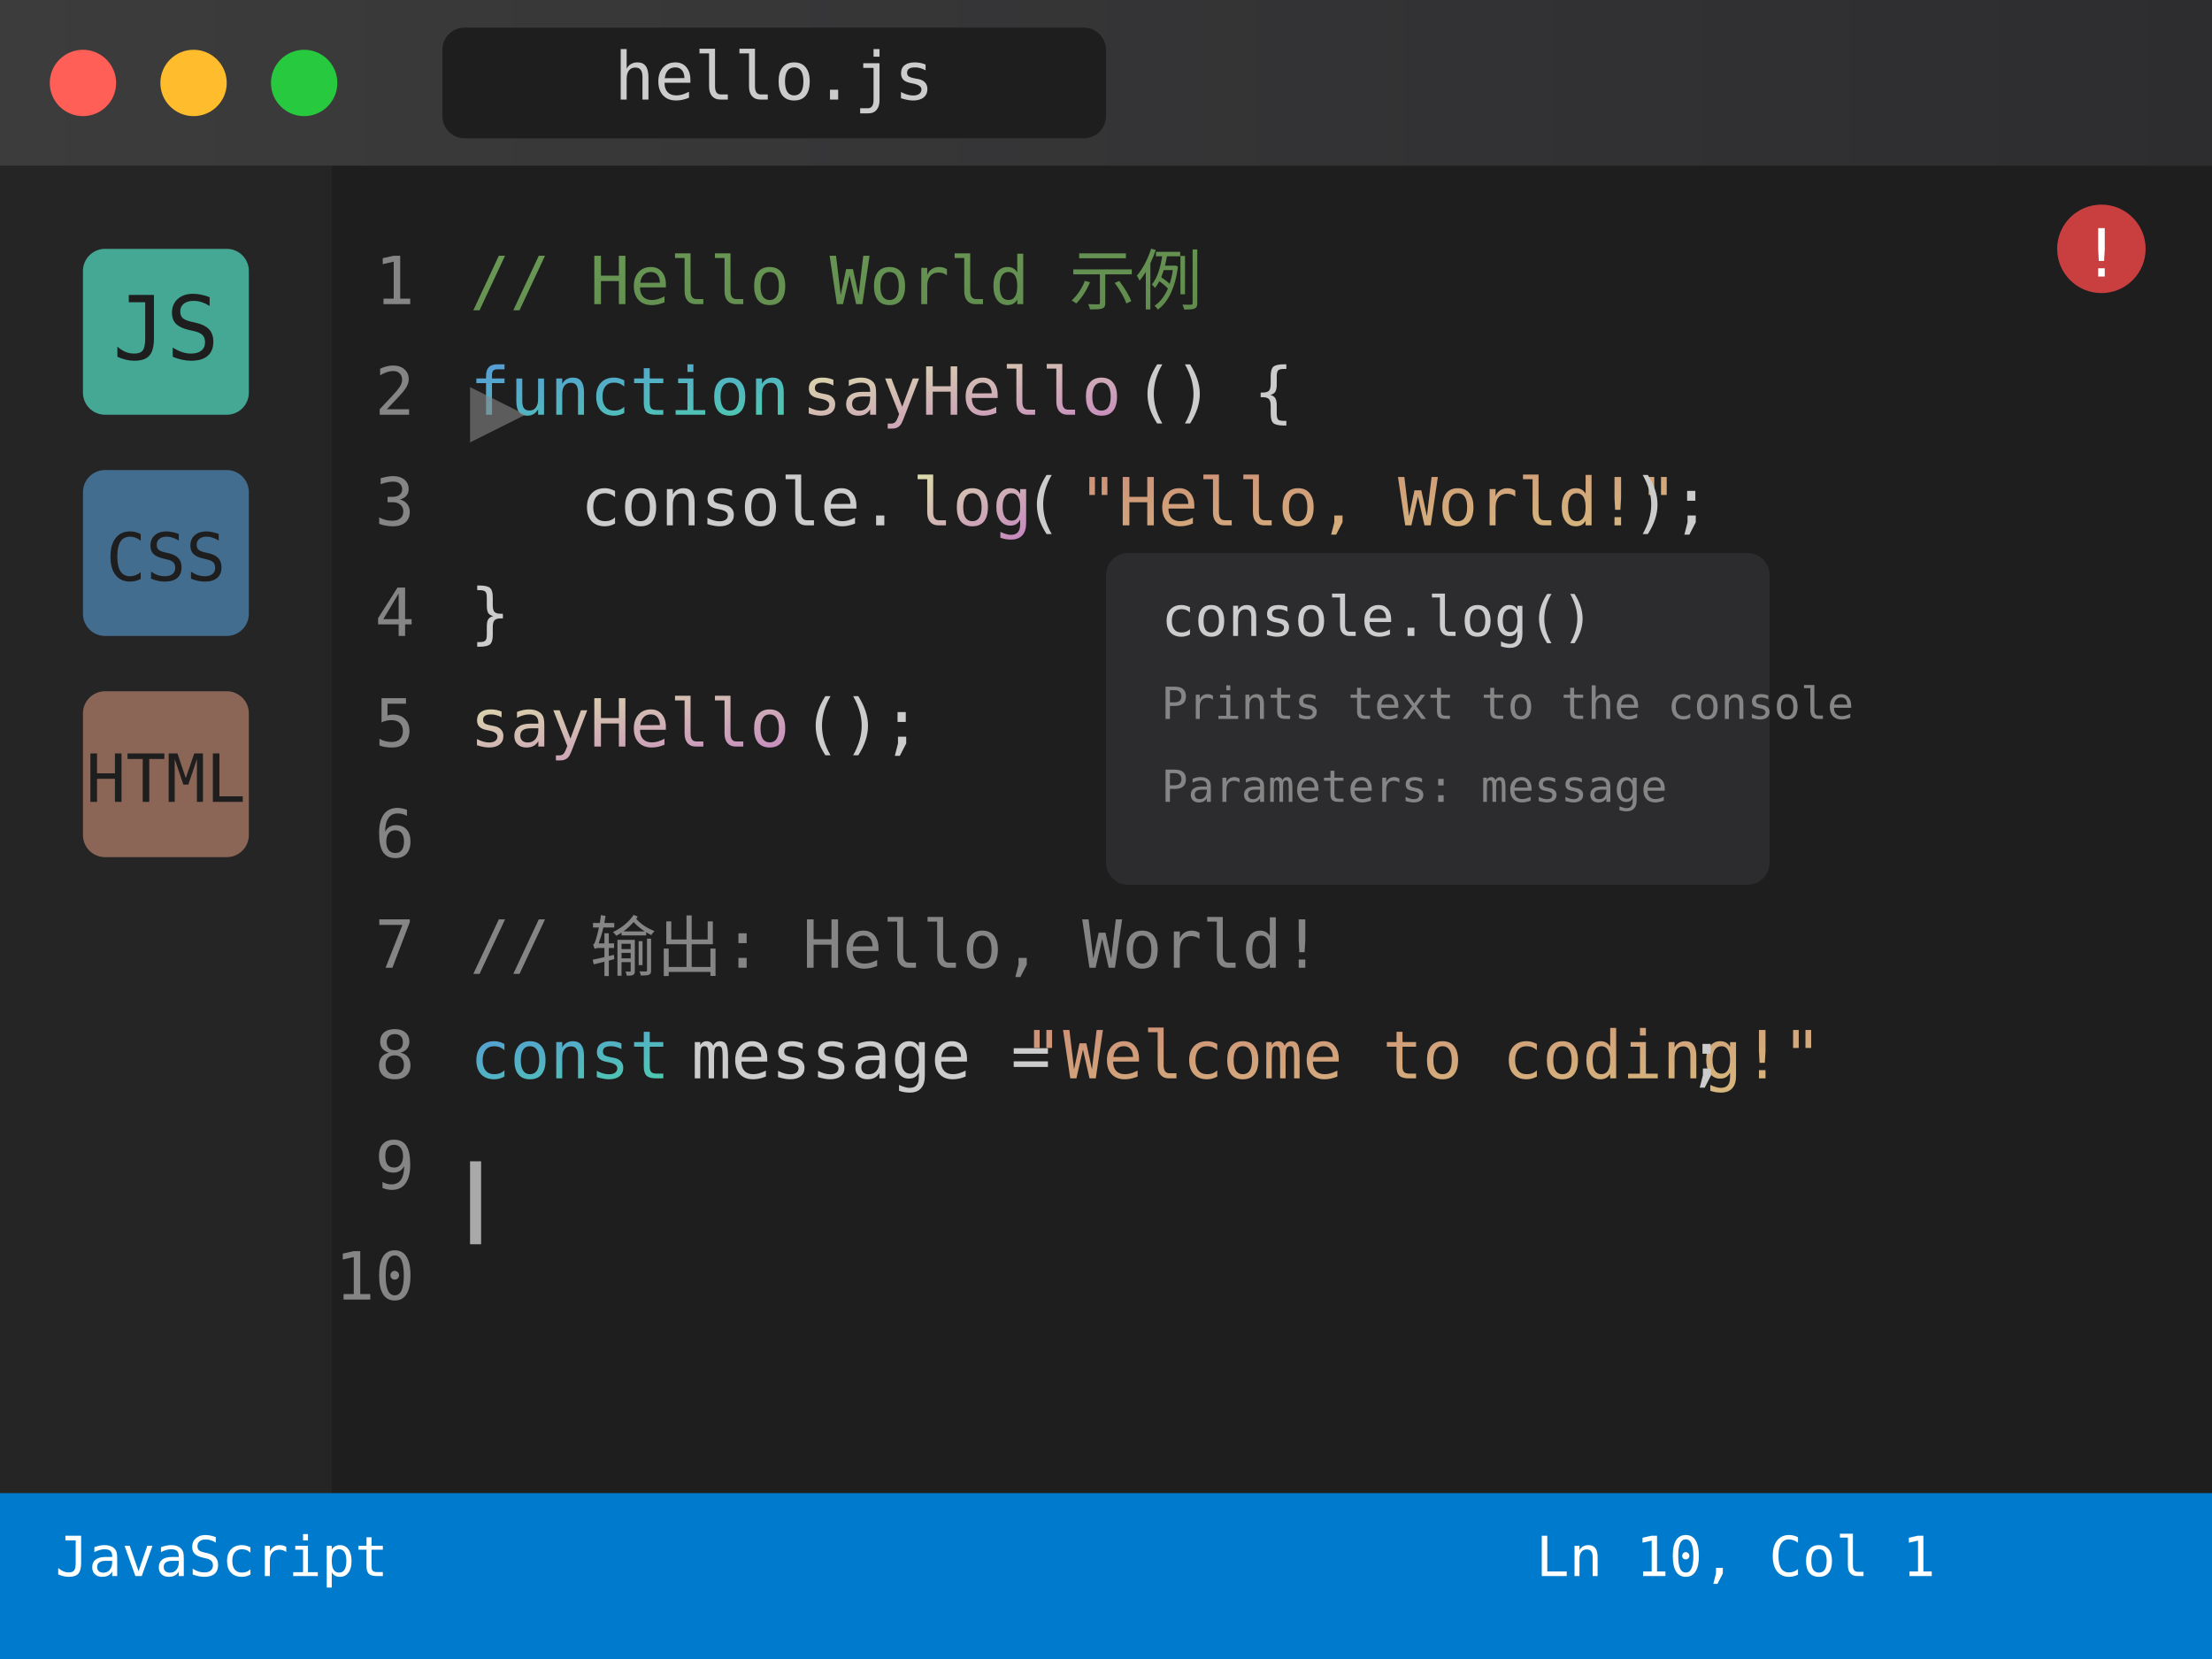
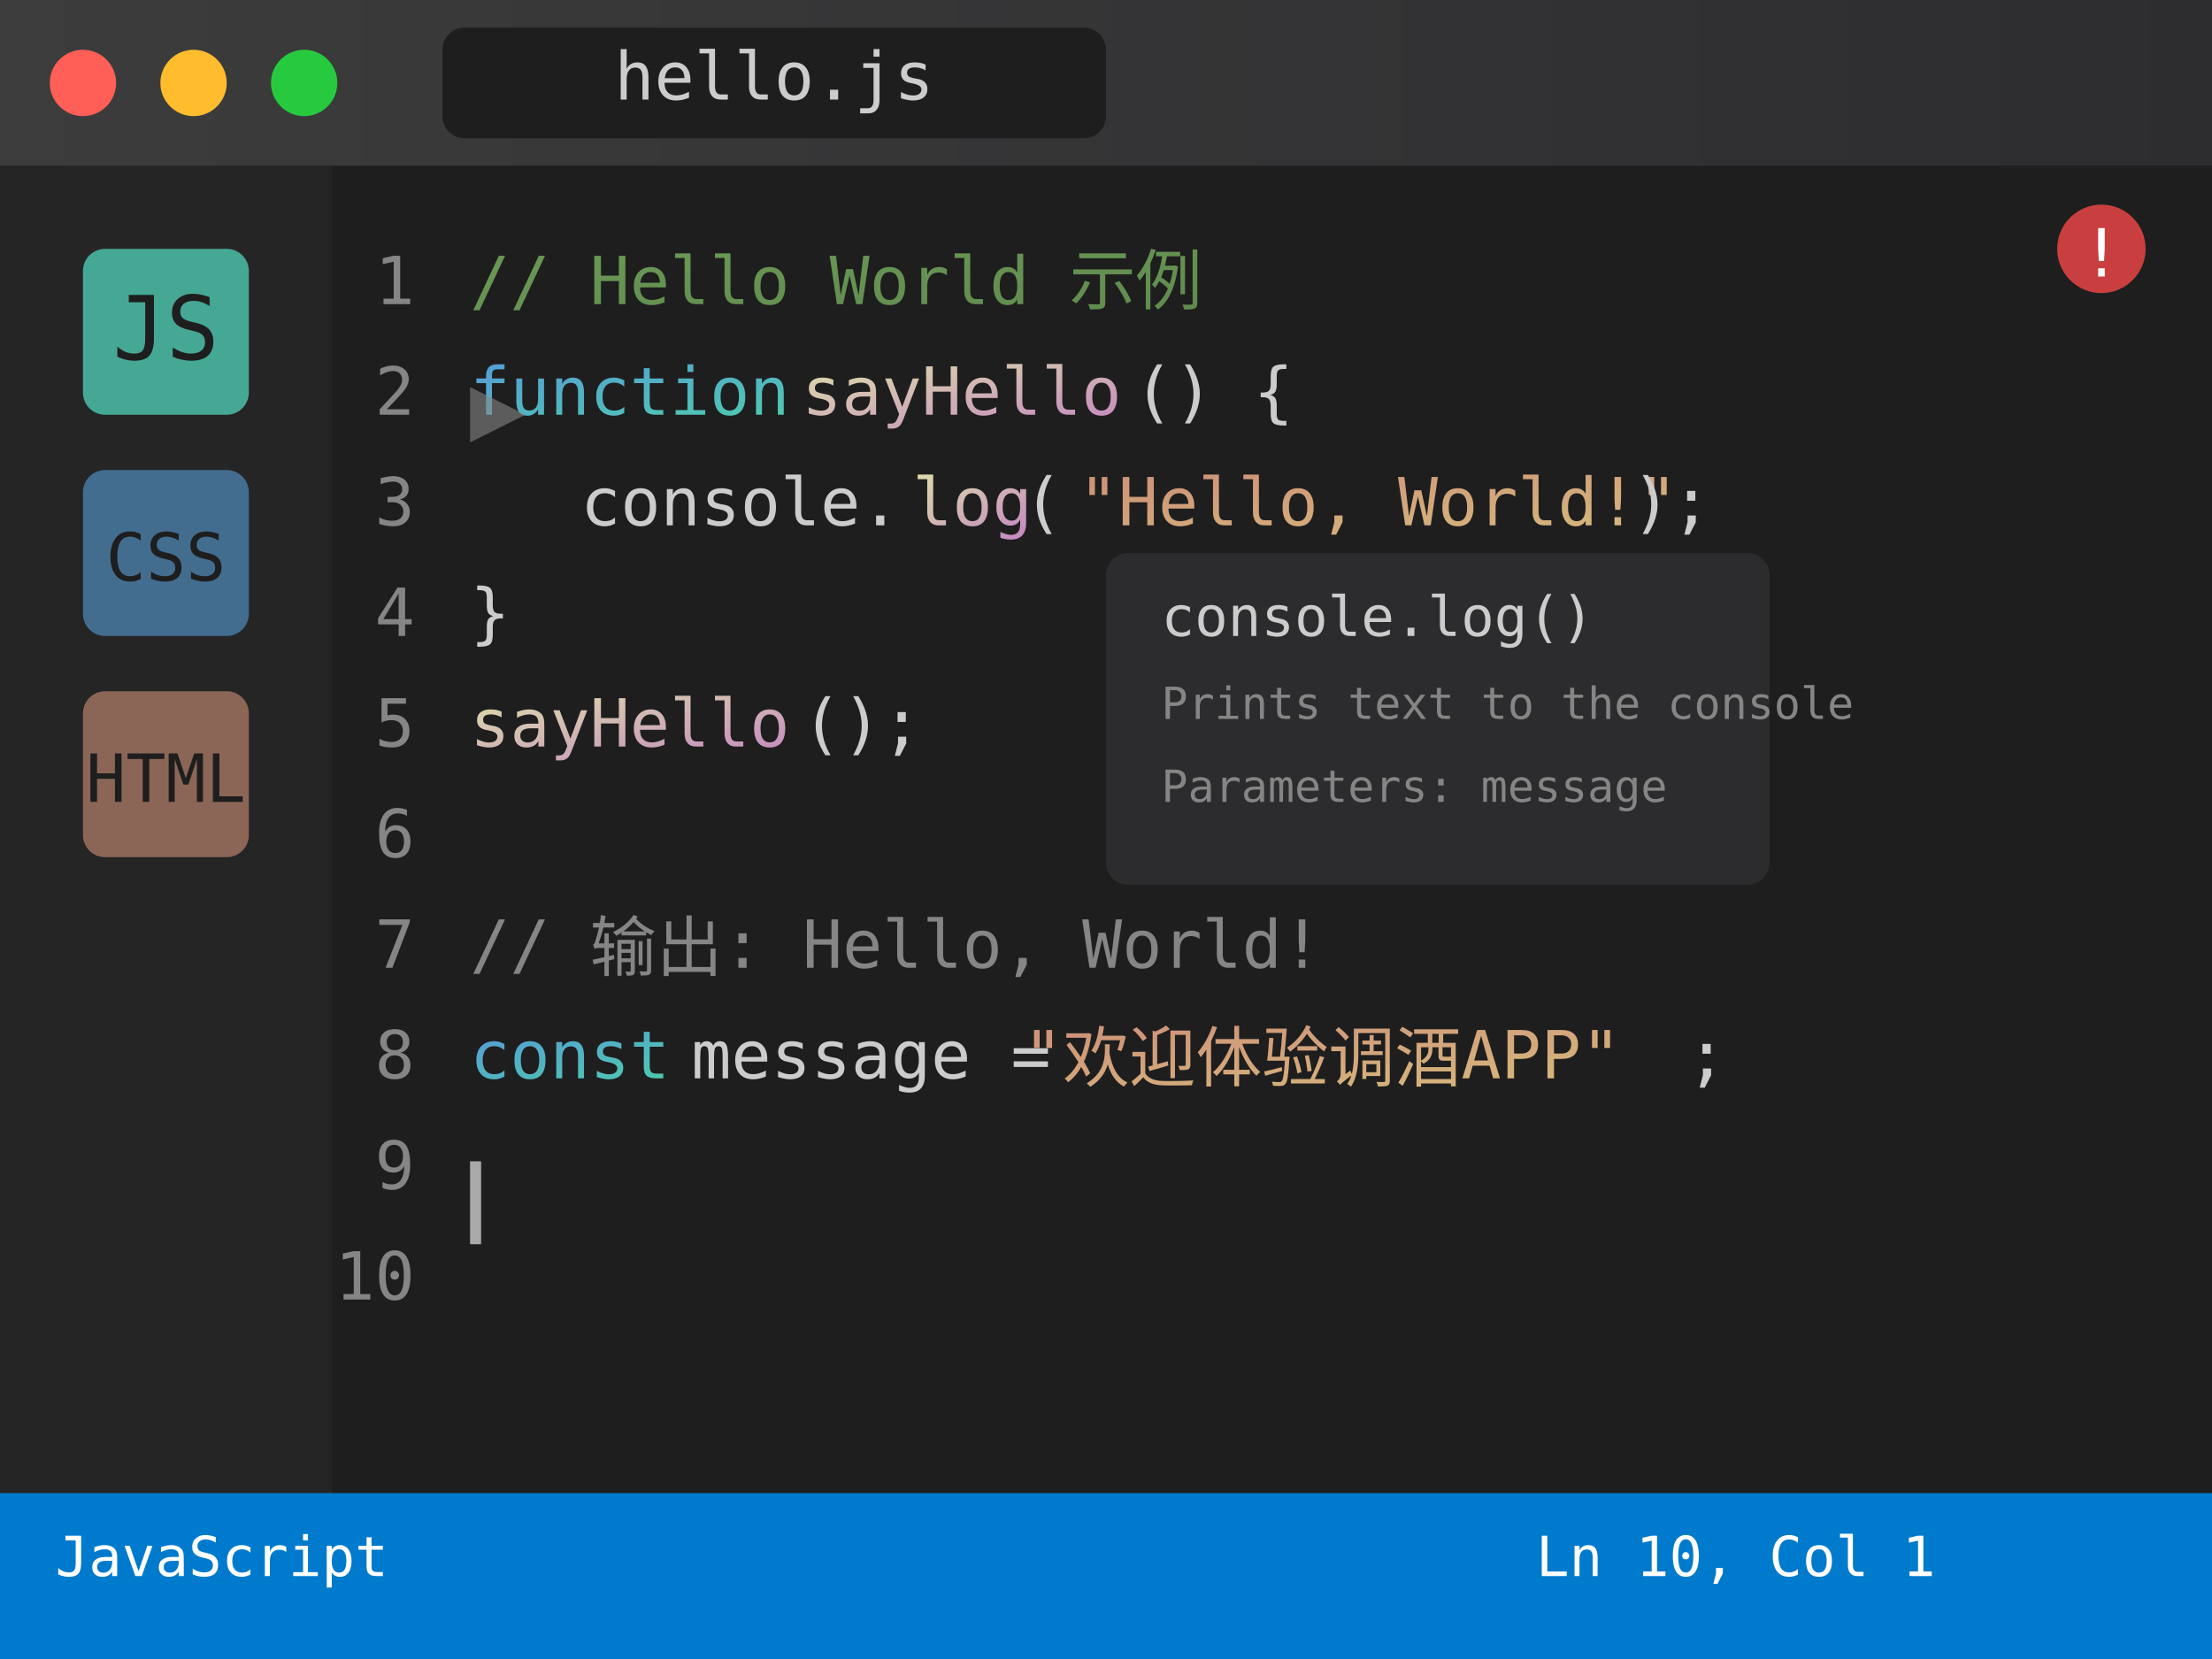
<svg xmlns="http://www.w3.org/2000/svg" width="400" height="300" viewBox="0 0 400 300">
  <defs>
    <linearGradient id="editorBg" x1="0%" y1="0%" x2="100%" y2="100%">
      <stop offset="0%" style="stop-color:#1e1e1e;stop-opacity:1" />
      <stop offset="100%" style="stop-color:#252526;stop-opacity:1" />
    </linearGradient>
    <linearGradient id="titleBarGradient" x1="0%" y1="0%" x2="100%" y2="0%">
      <stop offset="0%" style="stop-color:#3c3c3c;stop-opacity:1" />
      <stop offset="100%" style="stop-color:#2d2d30;stop-opacity:1" />
    </linearGradient>
    <linearGradient id="keywordGradient" x1="0%" y1="0%" x2="100%" y2="100%">
      <stop offset="0%" style="stop-color:#569cd6;stop-opacity:1" />
      <stop offset="100%" style="stop-color:#4ec9b0;stop-opacity:1" />
    </linearGradient>
    <linearGradient id="stringGradient" x1="0%" y1="0%" x2="100%" y2="100%">
      <stop offset="0%" style="stop-color:#ce9178;stop-opacity:1" />
      <stop offset="100%" style="stop-color:#d7ba7d;stop-opacity:1" />
    </linearGradient>
    <linearGradient id="commentGradient" x1="0%" y1="0%" x2="100%" y2="100%">
      <stop offset="0%" style="stop-color:#6a9955;stop-opacity:1" />
      <stop offset="100%" style="stop-color:#608b4e;stop-opacity:1" />
    </linearGradient>
    <linearGradient id="functionGradient" x1="0%" y1="0%" x2="100%" y2="100%">
      <stop offset="0%" style="stop-color:#dcdcaa;stop-opacity:1" />
      <stop offset="100%" style="stop-color:#c586c0;stop-opacity:1" />
    </linearGradient>
  </defs>
  <rect width="400" height="300" fill="url(#editorBg)" rx="8" />
  <rect x="0" y="0" width="400" height="30" fill="url(#titleBarGradient)" rx="8 8 0 0" />
  <circle cx="15" cy="15" r="6" fill="#ff5f56" />
  <circle cx="35" cy="15" r="6" fill="#ffbd2e" />
  <circle cx="55" cy="15" r="6" fill="#27ca3f" />
  <rect x="80" y="5" width="120" height="20" fill="#1e1e1e" rx="4" />
  <text x="140" y="18" font-family="monospace" font-size="12" fill="#cccccc" text-anchor="middle">hello.js</text>
  <rect x="0" y="30" width="60" height="270" fill="#252526" />
  <rect x="15" y="45" width="30" height="30" fill="#4ec9b0" opacity="0.8" rx="4" />
  <text x="30" y="65" font-family="monospace" font-size="16" fill="#1e1e1e" text-anchor="middle">JS</text>
  <rect x="15" y="85" width="30" height="30" fill="#569cd6" opacity="0.6" rx="4" />
  <text x="30" y="105" font-family="monospace" font-size="12" fill="#1e1e1e" text-anchor="middle">CSS</text>
  <rect x="15" y="125" width="30" height="30" fill="#ce9178" opacity="0.6" rx="4" />
  <text x="30" y="145" font-family="monospace" font-size="12" fill="#1e1e1e" text-anchor="middle">HTML</text>
  <rect x="60" y="30" width="340" height="270" fill="#1e1e1e" />
  <text x="75" y="55" font-family="monospace" font-size="12" fill="#858585" text-anchor="end">1</text>
  <text x="75" y="75" font-family="monospace" font-size="12" fill="#858585" text-anchor="end">2</text>
  <text x="75" y="95" font-family="monospace" font-size="12" fill="#858585" text-anchor="end">3</text>
  <text x="75" y="115" font-family="monospace" font-size="12" fill="#858585" text-anchor="end">4</text>
  <text x="75" y="135" font-family="monospace" font-size="12" fill="#858585" text-anchor="end">5</text>
  <text x="75" y="155" font-family="monospace" font-size="12" fill="#858585" text-anchor="end">6</text>
  <text x="75" y="175" font-family="monospace" font-size="12" fill="#858585" text-anchor="end">7</text>
  <text x="75" y="195" font-family="monospace" font-size="12" fill="#858585" text-anchor="end">8</text>
  <text x="75" y="215" font-family="monospace" font-size="12" fill="#858585" text-anchor="end">9</text>
  <text x="75" y="235" font-family="monospace" font-size="12" fill="#858585" text-anchor="end">10</text>
  <text x="85" y="55" font-family="monospace" font-size="12" fill="url(#commentGradient)">// Hello World 示例</text>
  <text x="85" y="75" font-family="monospace" font-size="12" fill="url(#keywordGradient)">function</text>
  <text x="145" y="75" font-family="monospace" font-size="12" fill="url(#functionGradient)">sayHello</text>
  <text x="205" y="75" font-family="monospace" font-size="12" fill="#cccccc">() {</text>
  <text x="105" y="95" font-family="monospace" font-size="12" fill="#cccccc">console.</text>
  <text x="165" y="95" font-family="monospace" font-size="12" fill="url(#functionGradient)">log</text>
  <text x="185" y="95" font-family="monospace" font-size="12" fill="#cccccc">(</text>
  <text x="195" y="95" font-family="monospace" font-size="12" fill="url(#stringGradient)">"Hello, World!"</text>
  <text x="295" y="95" font-family="monospace" font-size="12" fill="#cccccc">);</text>
  <text x="85" y="115" font-family="monospace" font-size="12" fill="#cccccc">}</text>
  <text x="85" y="135" font-family="monospace" font-size="12" fill="url(#functionGradient)">sayHello</text>
  <text x="145" y="135" font-family="monospace" font-size="12" fill="#cccccc">();</text>
  <text x="85" y="175" font-family="monospace" font-size="12" fill="#858585">// 输出: Hello, World!</text>
  <text x="85" y="195" font-family="monospace" font-size="12" fill="url(#keywordGradient)">const</text>
  <text x="125" y="195" font-family="monospace" font-size="12" fill="#cccccc">message = </text>
-   <text x="185" y="195" font-family="monospace" font-size="12" fill="url(#stringGradient)">"Welcome to coding!"</text>
+   <text x="185" y="195" font-family="monospace" font-size="12" fill="url(#stringGradient)">"欢迎体验调酒APP"</text>
  <text x="305" y="195" font-family="monospace" font-size="12" fill="#cccccc">;</text>
  <rect x="85" y="210" width="2" height="15" fill="#cccccc" opacity="0.8">
    <animate attributeName="opacity" values="0.8;0;0.8" dur="1s" repeatCount="indefinite" />
  </rect>
  <rect x="0" y="270" width="400" height="30" fill="#007acc" />
  <text x="10" y="285" font-family="monospace" font-size="10" fill="#ffffff">JavaScript</text>
  <text x="350" y="285" font-family="monospace" font-size="10" fill="#ffffff" text-anchor="end">Ln 10, Col 1</text>
  <polygon points="85,70 95,75 85,80" fill="#858585" opacity="0.6" />
  <circle cx="380" cy="45" r="8" fill="#f44747" opacity="0.8" />
  <text x="380" y="50" font-family="monospace" font-size="12" fill="#ffffff" text-anchor="middle">!</text>
  <rect x="200" y="100" width="120" height="60" fill="#2d2d30" rx="4" opacity="0.9" />
  <text x="210" y="115" font-family="monospace" font-size="10" fill="#cccccc">console.log()</text>
  <text x="210" y="130" font-family="monospace" font-size="8" fill="#858585">Prints text to the console</text>
  <text x="210" y="145" font-family="monospace" font-size="8" fill="#858585">Parameters: message</text>
</svg>
